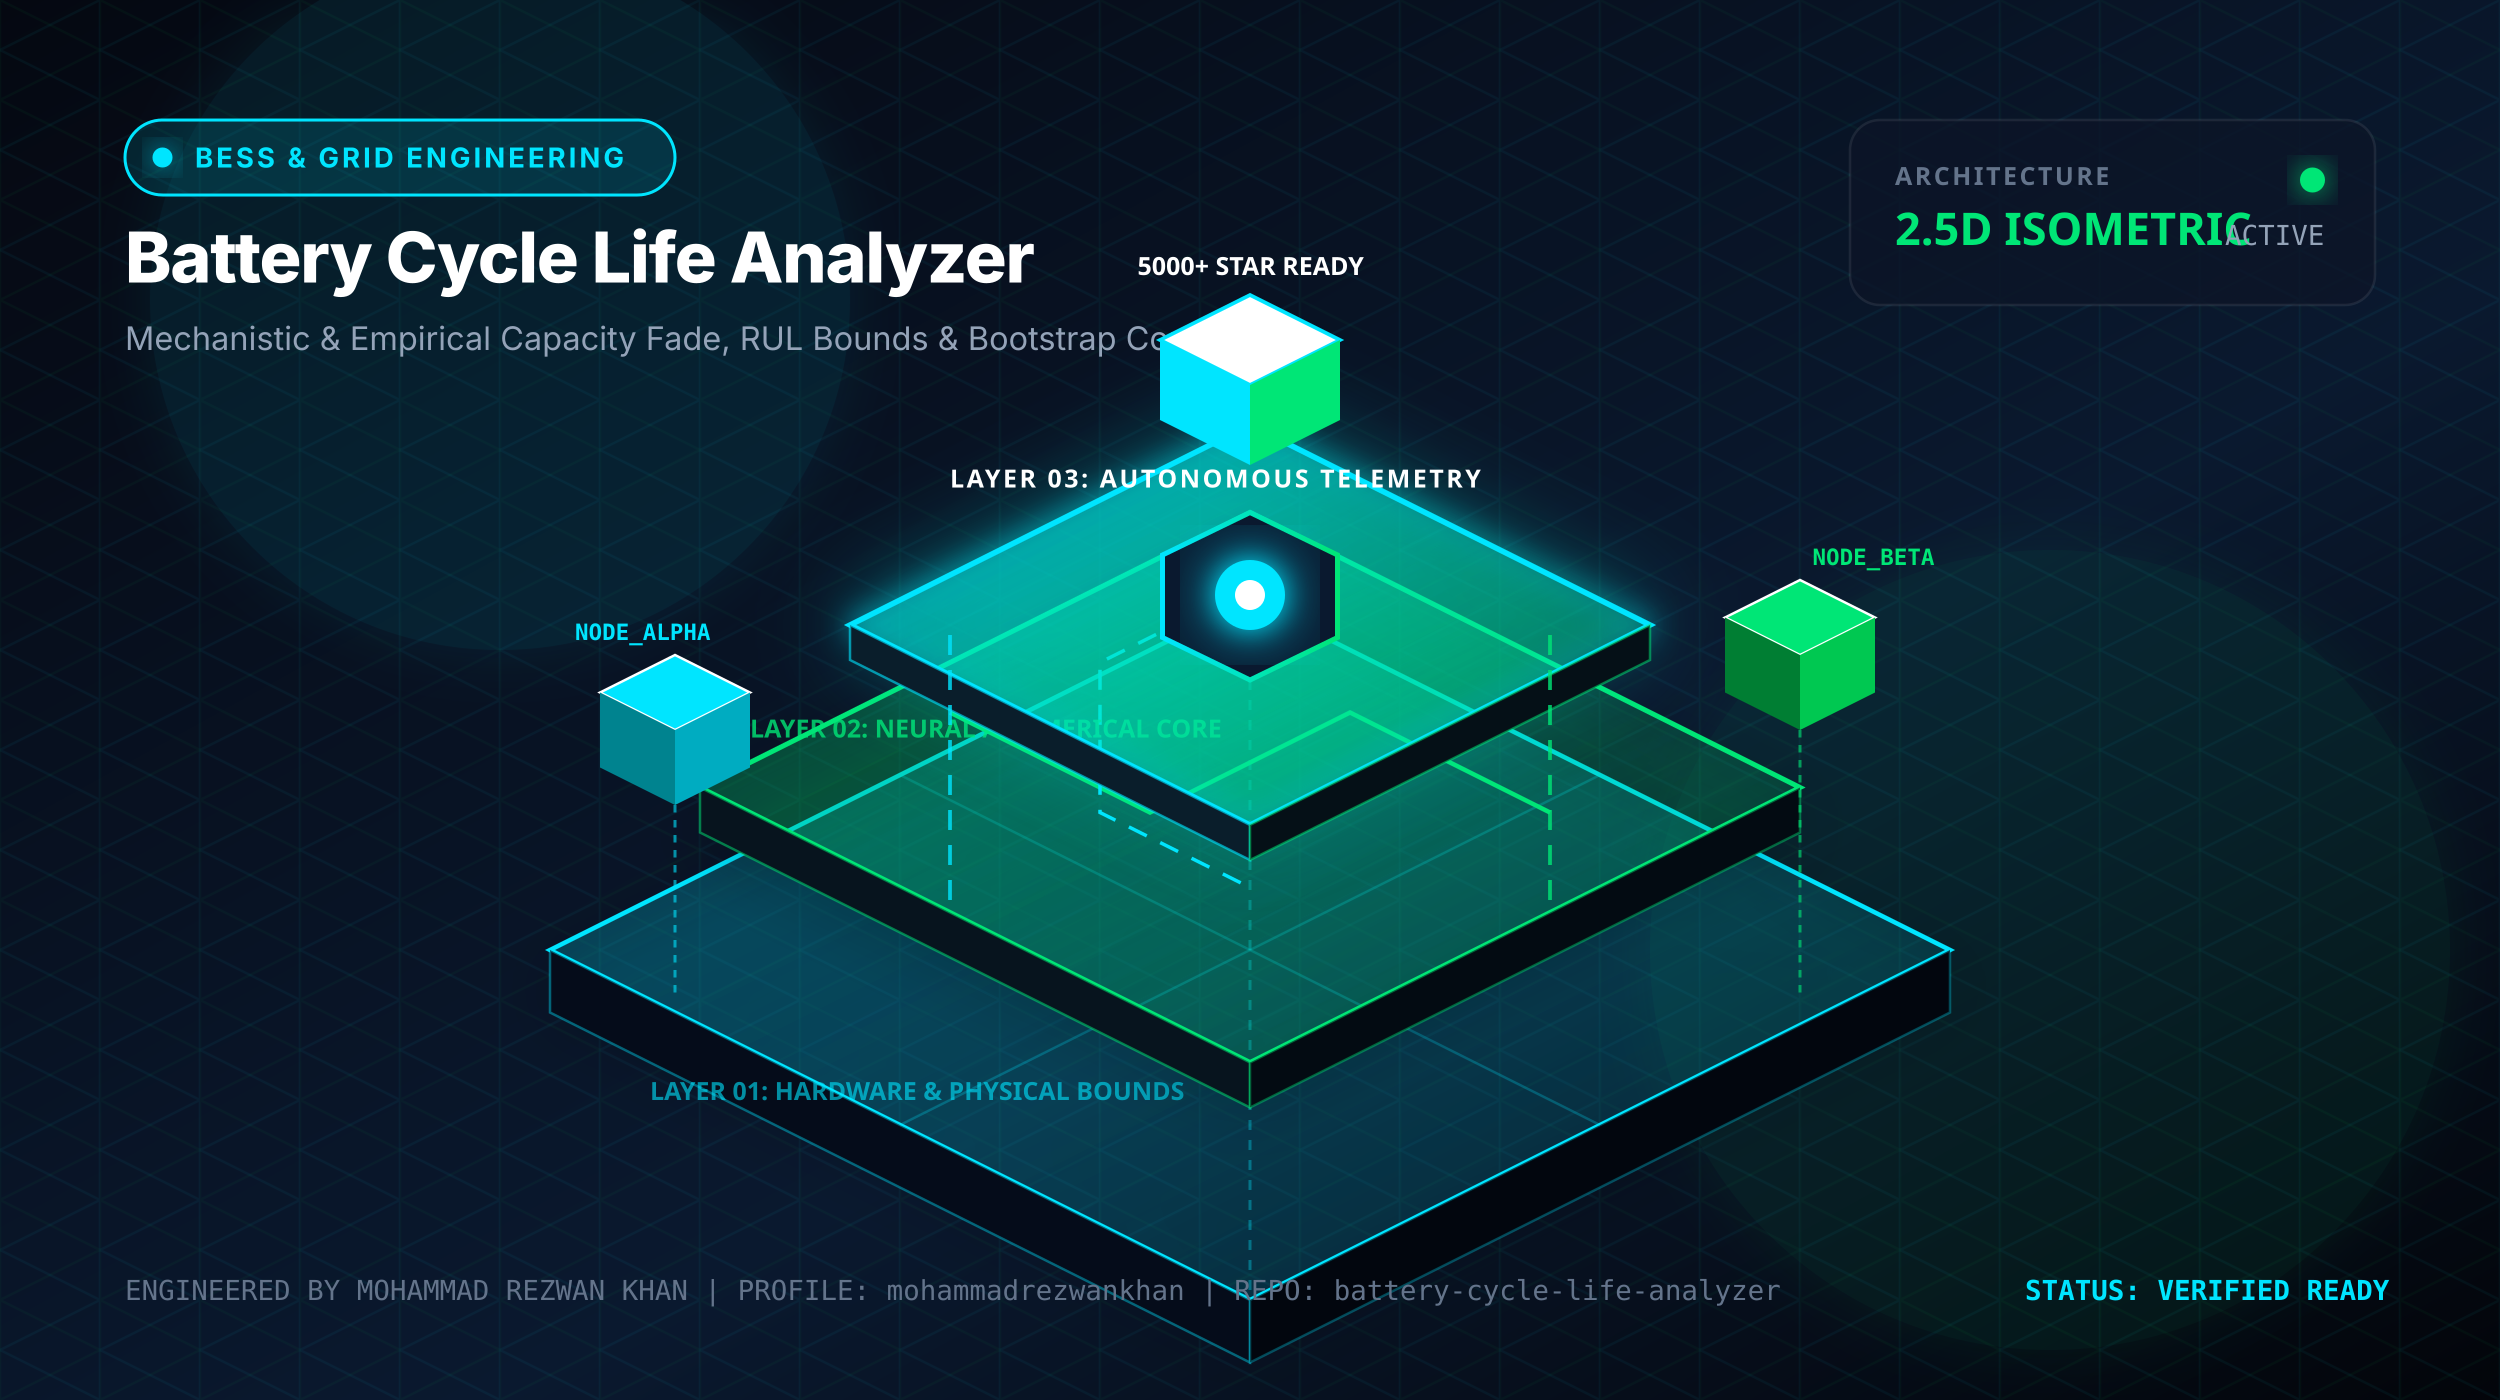
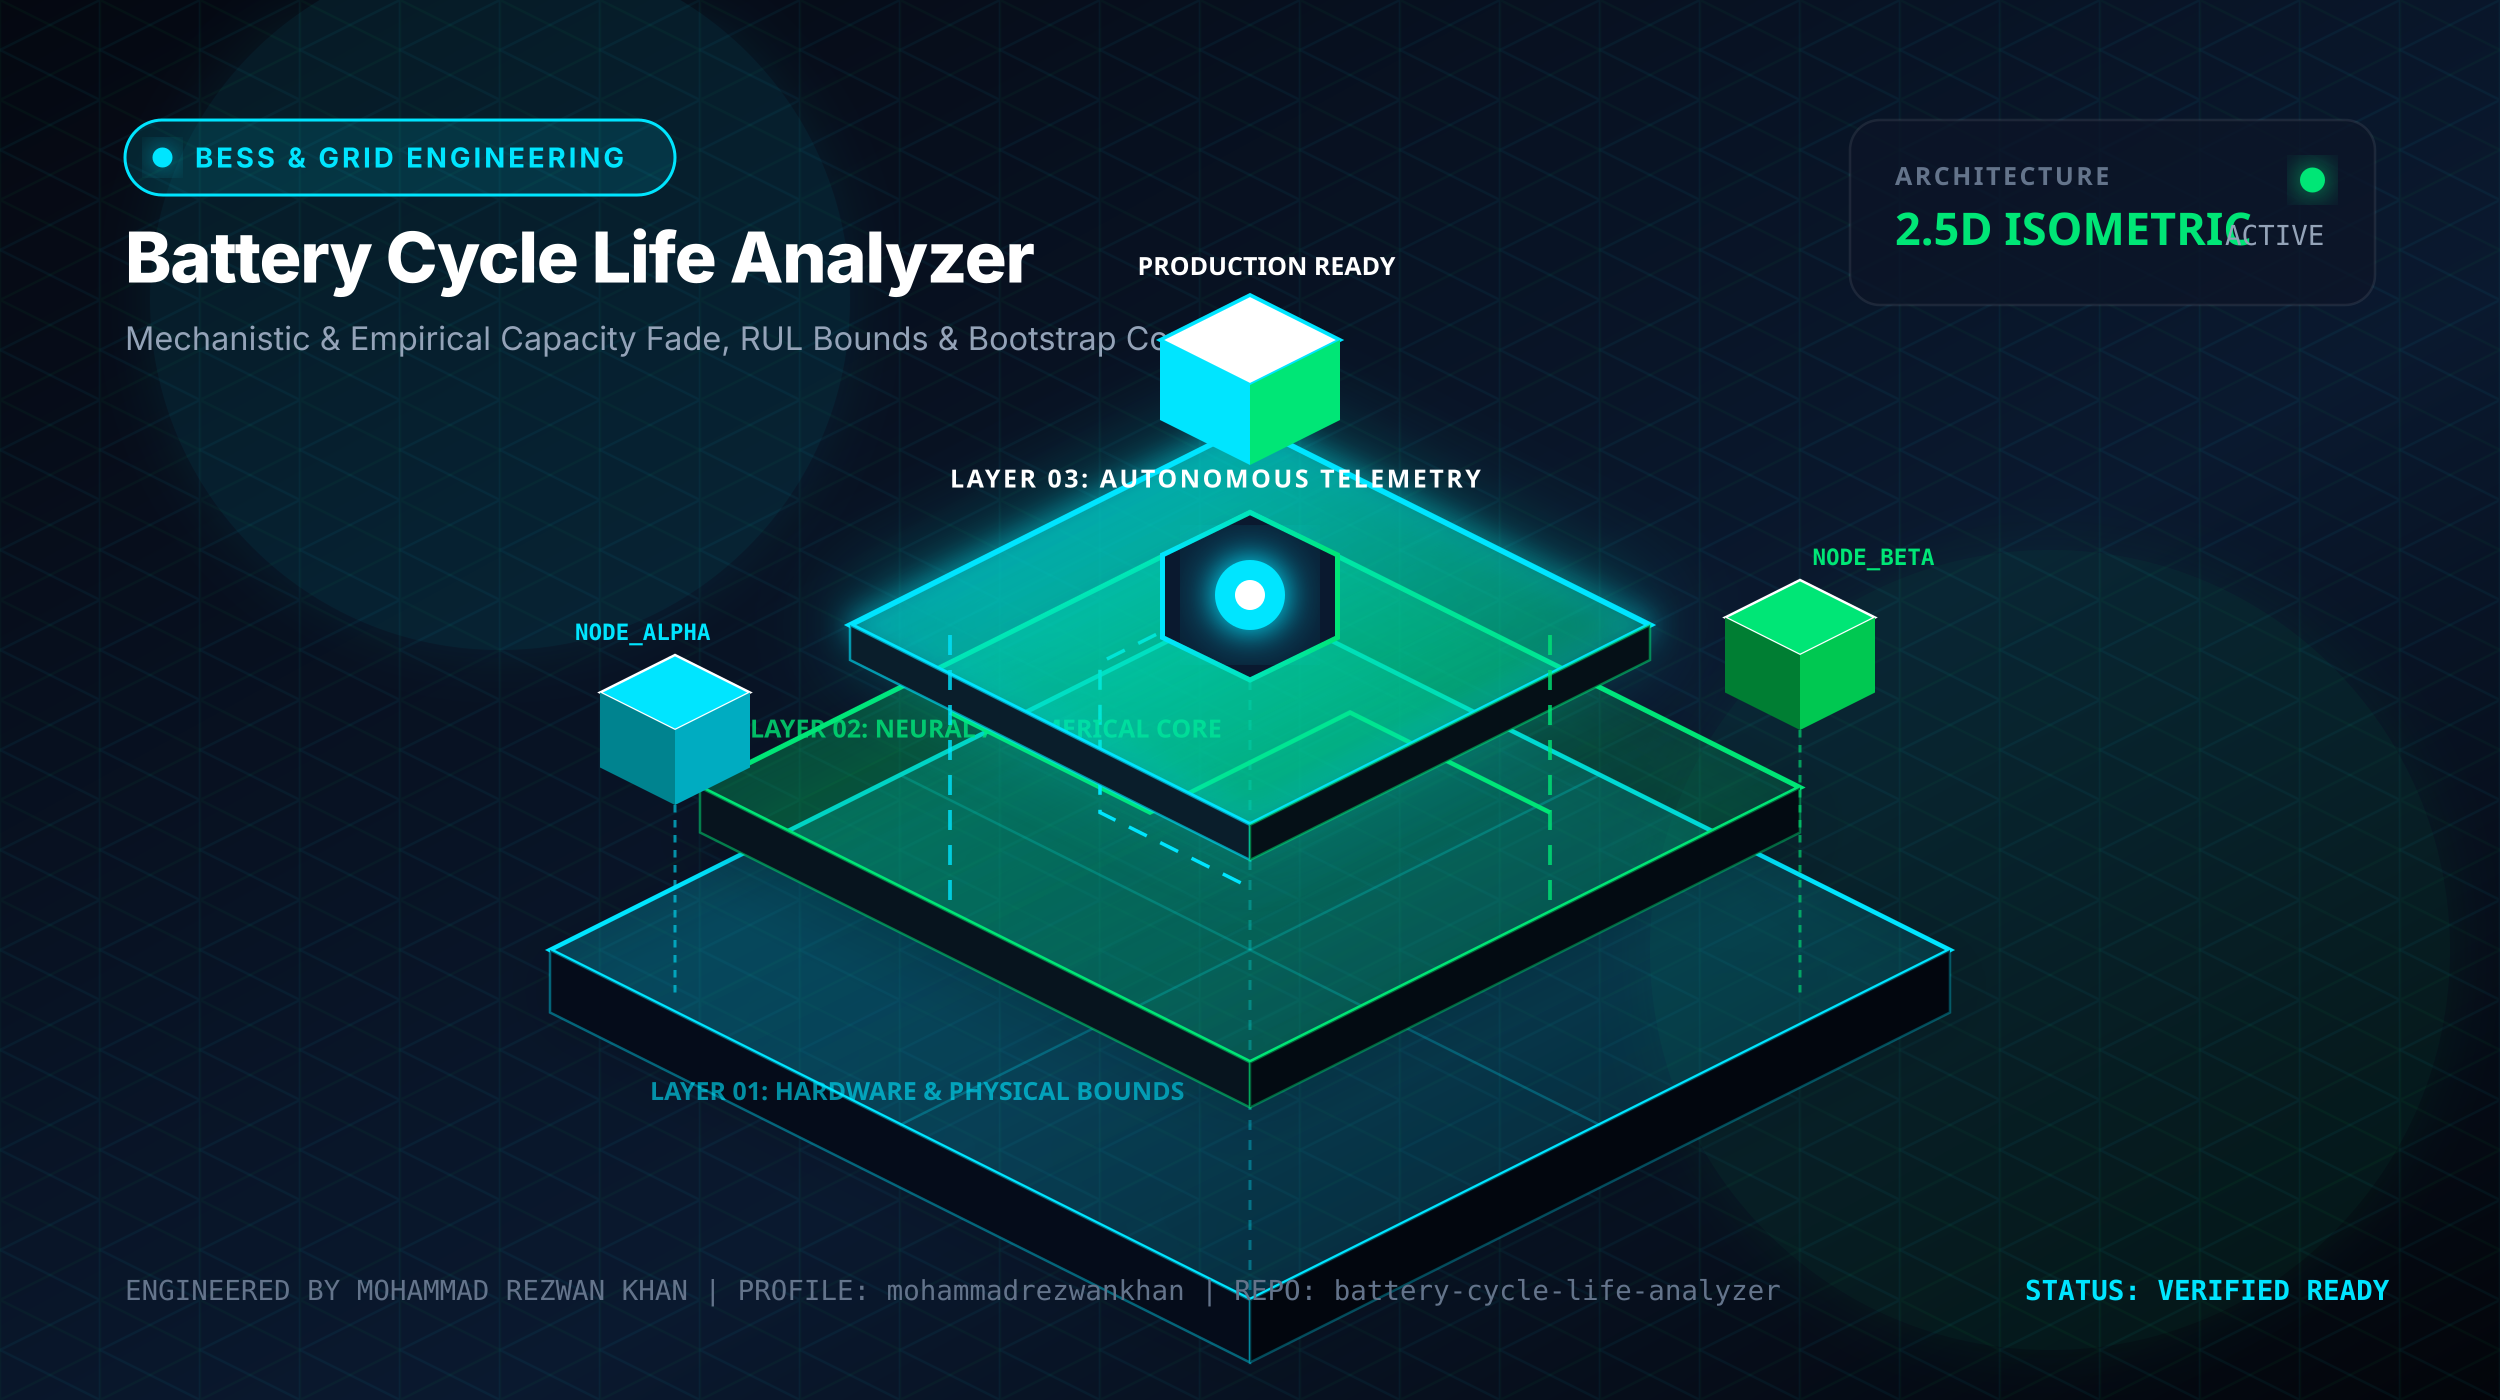
<svg xmlns="http://www.w3.org/2000/svg" viewBox="0 0 1000 560" width="100%" height="100%">
  <defs>
    <linearGradient id="bgGrad" x1="0%" y1="0%" x2="100%" y2="100%">
      <stop offset="0%" stop-color="#050811" />
      <stop offset="60%" stop-color="#0A192F" />
      <stop offset="100%" stop-color="#03050a" />
    </linearGradient>
    <linearGradient id="primaryGrad" x1="0%" y1="0%" x2="100%" y2="0%">
      <stop offset="0%" stop-color="#00E5FF" />
      <stop offset="100%" stop-color="#00E676" />
    </linearGradient>
    <linearGradient id="tier1Grad" x1="0%" y1="0%" x2="100%" y2="100%">
      <stop offset="0%" stop-color="#00E5FF" stop-opacity="0.25" />
      <stop offset="100%" stop-color="#00E5FF" stop-opacity="0.05" />
    </linearGradient>
    <linearGradient id="tier2Grad" x1="0%" y1="0%" x2="100%" y2="100%">
      <stop offset="0%" stop-color="#00E676" stop-opacity="0.30" />
      <stop offset="100%" stop-color="#00E676" stop-opacity="0.08" />
    </linearGradient>
    <linearGradient id="tier3Grad" x1="0%" y1="0%" x2="100%" y2="100%">
      <stop offset="0%" stop-color="#00E5FF" stop-opacity="0.45" />
      <stop offset="100%" stop-color="#00E676" stop-opacity="0.15" />
    </linearGradient>
    <filter id="ambientGlow" x="-30%" y="-30%" width="160%" height="160%">
      <feGaussianBlur stdDeviation="12" result="blur" />
      <feComposite in="SourceGraphic" in2="blur" operator="over" />
    </filter>
    <filter id="intenseGlow" x="-50%" y="-50%" width="200%" height="200%">
      <feGaussianBlur stdDeviation="6" result="blur1" />
      <feGaussianBlur stdDeviation="18" result="blur2" />
      <feMerge>
        <feMergeNode in="blur2" />
        <feMergeNode in="blur1" />
        <feMergeNode in="SourceGraphic" />
      </feMerge>
    </filter>
    <filter id="dropShadow" x="-20%" y="-20%" width="140%" height="140%">
      <feDropShadow dx="0" dy="16" stdDeviation="14" flood-color="#000000" flood-opacity="0.75" />
    </filter>
    <pattern id="isoGrid" width="40" height="40" patternUnits="userSpaceOnUse">
      <path d="M 40 0 L 0 20 L 40 40 Z" fill="none" stroke="#00E5FF" stroke-opacity="0.05" stroke-width="1" />
      <path d="M 0 0 L 40 20 L 0 40 Z" fill="none" stroke="#00E676" stroke-opacity="0.04" stroke-width="1" />
    </pattern>
  </defs>
  <style>
    @keyframes float1 {
      0%, 100% { transform: translateY(0px) rotate(0deg); }
      50% { transform: translateY(-12px) rotate(0.5deg); }
    }
    @keyframes float2 {
      0%, 100% { transform: translateY(0px); }
      50% { transform: translateY(-16px); }
    }
    @keyframes pulseGlow {
      0%, 100% { opacity: 0.45; filter: drop-shadow(0 0 4px #00E5FF); }
      50% { opacity: 0.95; filter: drop-shadow(0 0 16px #00E5FF); }
    }
    @keyframes streamFlow {
      0% { stroke-dashoffset: 120; }
      100% { stroke-dashoffset: 0; }
    }
    .floating-tier { animation: float1 7s ease-in-out infinite; }
    .floating-node { animation: float2 5s ease-in-out infinite; }
    .pulsing-circuit { animation: pulseGlow 3.5s ease-in-out infinite; }
    .data-stream { stroke-dasharray: 8 6; animation: streamFlow 2.5s linear infinite; }
  </style>
  <rect width="1000" height="560" fill="url(#bgGrad)" />
  <rect width="1000" height="560" fill="url(#isoGrid)" />
  <circle cx="200" cy="120" r="140" fill="#00E5FF" opacity="0.08" filter="url(#ambientGlow)" />
  <circle cx="820" cy="380" r="160" fill="#00E676" opacity="0.07" filter="url(#ambientGlow)" />
  <g transform="translate(50, 48)">
    <rect x="0" y="0" width="220" height="30" rx="15" fill="#00E5FF" fill-opacity="0.12" stroke="#00E5FF" stroke-width="1.2" />
    <circle cx="15" cy="15" r="4" fill="#00E5FF" filter="url(#intenseGlow)" />
    <text x="28" y="19" fill="#00E5FF" font-family="system-ui, -apple-system, sans-serif" font-size="11" font-weight="700" letter-spacing="1.2">BESS &amp; GRID ENGINEERING</text>
    <text x="0" y="65" fill="#FFFFFF" font-family="system-ui, -apple-system, sans-serif" font-size="28" font-weight="800" letter-spacing="-0.5">Battery Cycle Life Analyzer</text>
    <text x="0" y="92" fill="#94A3B8" font-family="system-ui, -apple-system, sans-serif" font-size="13" font-weight="400">Mechanistic &amp; Empirical Capacity Fade, RUL Bounds &amp; Bootstrap Confidence</text>
  </g>
  <g transform="translate(740, 48)">
    <rect x="0" y="0" width="210" height="74" rx="12" fill="#0D1527" fill-opacity="0.75" stroke="rgba(255,255,255,0.08)" stroke-width="1" />
    <text x="18" y="26" fill="#64748B" font-family="system-ui, sans-serif" font-size="10" font-weight="600" letter-spacing="1">ARCHITECTURE</text>
    <text x="18" y="50" fill="#00E676" font-family="system-ui, sans-serif" font-size="18" font-weight="700">2.5D ISOMETRIC</text>
    <circle cx="185" cy="24" r="5" fill="#00E676" filter="url(#intenseGlow)" />
    <text x="150" y="50" fill="#94A3B8" font-family="monospace" font-size="11">ACTIVE</text>
  </g>
  <g transform="translate(500, 340)">
    <g class="floating-tier" style="animation-delay: 0s;">
      <polygon points="0,-100 280,40 0,180 -280,40" fill="url(#tier1Grad)" stroke="#00E5FF" stroke-width="1.8" filter="url(#dropShadow)" />
      <polygon points="-280,40 0,180 0,205 -280,65" fill="#050C1A" stroke="#00E5FF" stroke-opacity="0.4" stroke-width="1" />
      <polygon points="0,180 280,40 280,65 0,205" fill="#02060E" stroke="#00E5FF" stroke-opacity="0.3" stroke-width="1" />
      <line x1="-140" y1="-30" x2="140" y2="110" stroke="#00E5FF" stroke-opacity="0.25" stroke-width="1" />
      <line x1="140" y1="-30" x2="-140" y2="110" stroke="#00E5FF" stroke-opacity="0.25" stroke-width="1" />
      <line x1="0" y1="-100" x2="0" y2="180" stroke="#00E5FF" stroke-opacity="0.35" stroke-width="1.2" stroke-dasharray="4 4" />
      <text x="-240" y="100" fill="#00E5FF" opacity="0.6" font-family="system-ui, sans-serif" font-size="10" font-weight="700">LAYER 01: HARDWARE &amp; PHYSICAL BOUNDS</text>
    </g>
    <g class="floating-tier" style="animation-delay: -1.8s; transform: translateY(-55px);">
      <polygon points="0,-80 220,30 0,140 -220,30" fill="url(#tier2Grad)" stroke="#00E676" stroke-width="2" filter="url(#dropShadow)" />
      <polygon points="-220,30 0,140 0,158 -220,48" fill="#07141E" stroke="#00E676" stroke-opacity="0.5" stroke-width="1" />
      <polygon points="0,140 220,30 220,48 0,158" fill="#030B12" stroke="#00E676" stroke-opacity="0.4" stroke-width="1" />
      <polyline points="-120,0 -40,40 40,0 120,40" fill="none" stroke="#00E676" stroke-width="1.8" class="pulsing-circuit" />
      <polyline points="0,-50 -60,-20 -60,40 0,70" fill="none" stroke="#00E5FF" stroke-width="1.4" class="data-stream" />
      <text x="-200" y="10" fill="#00E676" opacity="0.8" font-family="system-ui, sans-serif" font-size="10" font-weight="700">LAYER 02: NEURAL / NUMERICAL CORE</text>
    </g>
    <g class="floating-tier" style="animation-delay: -3.6s; transform: translateY(-110px);">
      <polygon points="0,-60 160,20 0,100 -160,20" fill="url(#tier3Grad)" stroke="#00E5FF" stroke-width="2.2" filter="url(#intenseGlow)" />
      <polygon points="-160,20 0,100 0,114 -160,34" fill="#0A1E2B" stroke="#00E5FF" stroke-opacity="0.6" stroke-width="1" />
      <polygon points="0,100 160,20 160,34 0,114" fill="#051017" stroke="#00E676" stroke-opacity="0.5" stroke-width="1" />
      <polygon points="0,-25 35,-8 35,25 0,42 -35,25 -35,-8" fill="#0A192F" stroke="url(#primaryGrad)" stroke-width="2" />
      <circle cx="0" cy="8" r="14" fill="#00E5FF" filter="url(#intenseGlow)" class="pulsing-circuit" />
      <circle cx="0" cy="8" r="6" fill="#FFFFFF" />
      <text x="-120" y="-35" fill="#FFFFFF" font-family="system-ui, sans-serif" font-size="10" font-weight="800" letter-spacing="1">LAYER 03: AUTONOMOUS TELEMETRY</text>
    </g>
    <g class="floating-node" style="animation-delay: -0.5s; transform: translate(-230px, -60px);">
      <polygon points="0,-18 30,-3 0,12 -30,-3" fill="#00E5FF" stroke="#FFFFFF" stroke-width="1" />
      <polygon points="-30,-3 0,12 0,42 -30,27" fill="#00838F" />
      <polygon points="0,12 30,-3 30,27 0,42" fill="#00ACC1" />
      <line x1="0" y1="42" x2="0" y2="120" stroke="#00E5FF" stroke-width="1.2" stroke-dasharray="3 3" opacity="0.6" />
      <text x="-40" y="-24" fill="#00E5FF" font-family="monospace" font-size="9" font-weight="700">NODE_ALPHA</text>
    </g>
    <g class="floating-node" style="animation-delay: -2.3s; transform: translate(220px, -90px);">
      <polygon points="0,-18 30,-3 0,12 -30,-3" fill="#00E676" stroke="#FFFFFF" stroke-width="1" />
      <polygon points="-30,-3 0,12 0,42 -30,27" fill="#007E33" />
      <polygon points="0,12 30,-3 30,27 0,42" fill="#00C851" />
      <line x1="0" y1="42" x2="0" y2="150" stroke="#00E676" stroke-width="1.2" stroke-dasharray="3 3" opacity="0.6" />
      <text x="5" y="-24" fill="#00E676" font-family="monospace" font-size="9" font-weight="700">NODE_BETA</text>
    </g>
    <g class="floating-node" style="animation-delay: -3.8s; transform: translate(0px, -200px);">
      <polygon points="0,-22 36,-4 0,14 -36,-4" fill="#FFFFFF" stroke="#00E5FF" stroke-width="1.5" />
      <polygon points="-36,-4 0,14 0,46 -36,28" fill="#00E5FF" />
      <polygon points="0,14 36,-4 36,28 0,46" fill="#00E676" />
      <line x1="0" y1="46" x2="0" y2="90" stroke="url(#primaryGrad)" stroke-width="2" class="pulsing-circuit" />
-       <text x="-45" y="-30" fill="#FFFFFF" font-family="system-ui, sans-serif" font-size="10" font-weight="800">5000+ STAR READY</text>
+       <text x="-45" y="-30" fill="#FFFFFF" font-family="system-ui, sans-serif" font-size="10" font-weight="800">PRODUCTION READY</text>
    </g>
    <line x1="-120" y1="20" x2="-120" y2="-90" stroke="#00E5FF" stroke-width="1.5" class="data-stream" opacity="0.8" />
    <line x1="120" y1="20" x2="120" y2="-90" stroke="#00E676" stroke-width="1.5" class="data-stream" opacity="0.8" />
  </g>
  <g transform="translate(50, 520)">
    <text x="0" y="0" fill="#64748B" font-family="monospace" font-size="11">ENGINEERED BY MOHAMMAD REZWAN KHAN | PROFILE: mohammadrezwankhan | REPO: battery-cycle-life-analyzer</text>
    <text x="760" y="0" fill="#00E5FF" font-family="monospace" font-size="11" font-weight="700">STATUS: VERIFIED READY</text>
  </g>
</svg>
